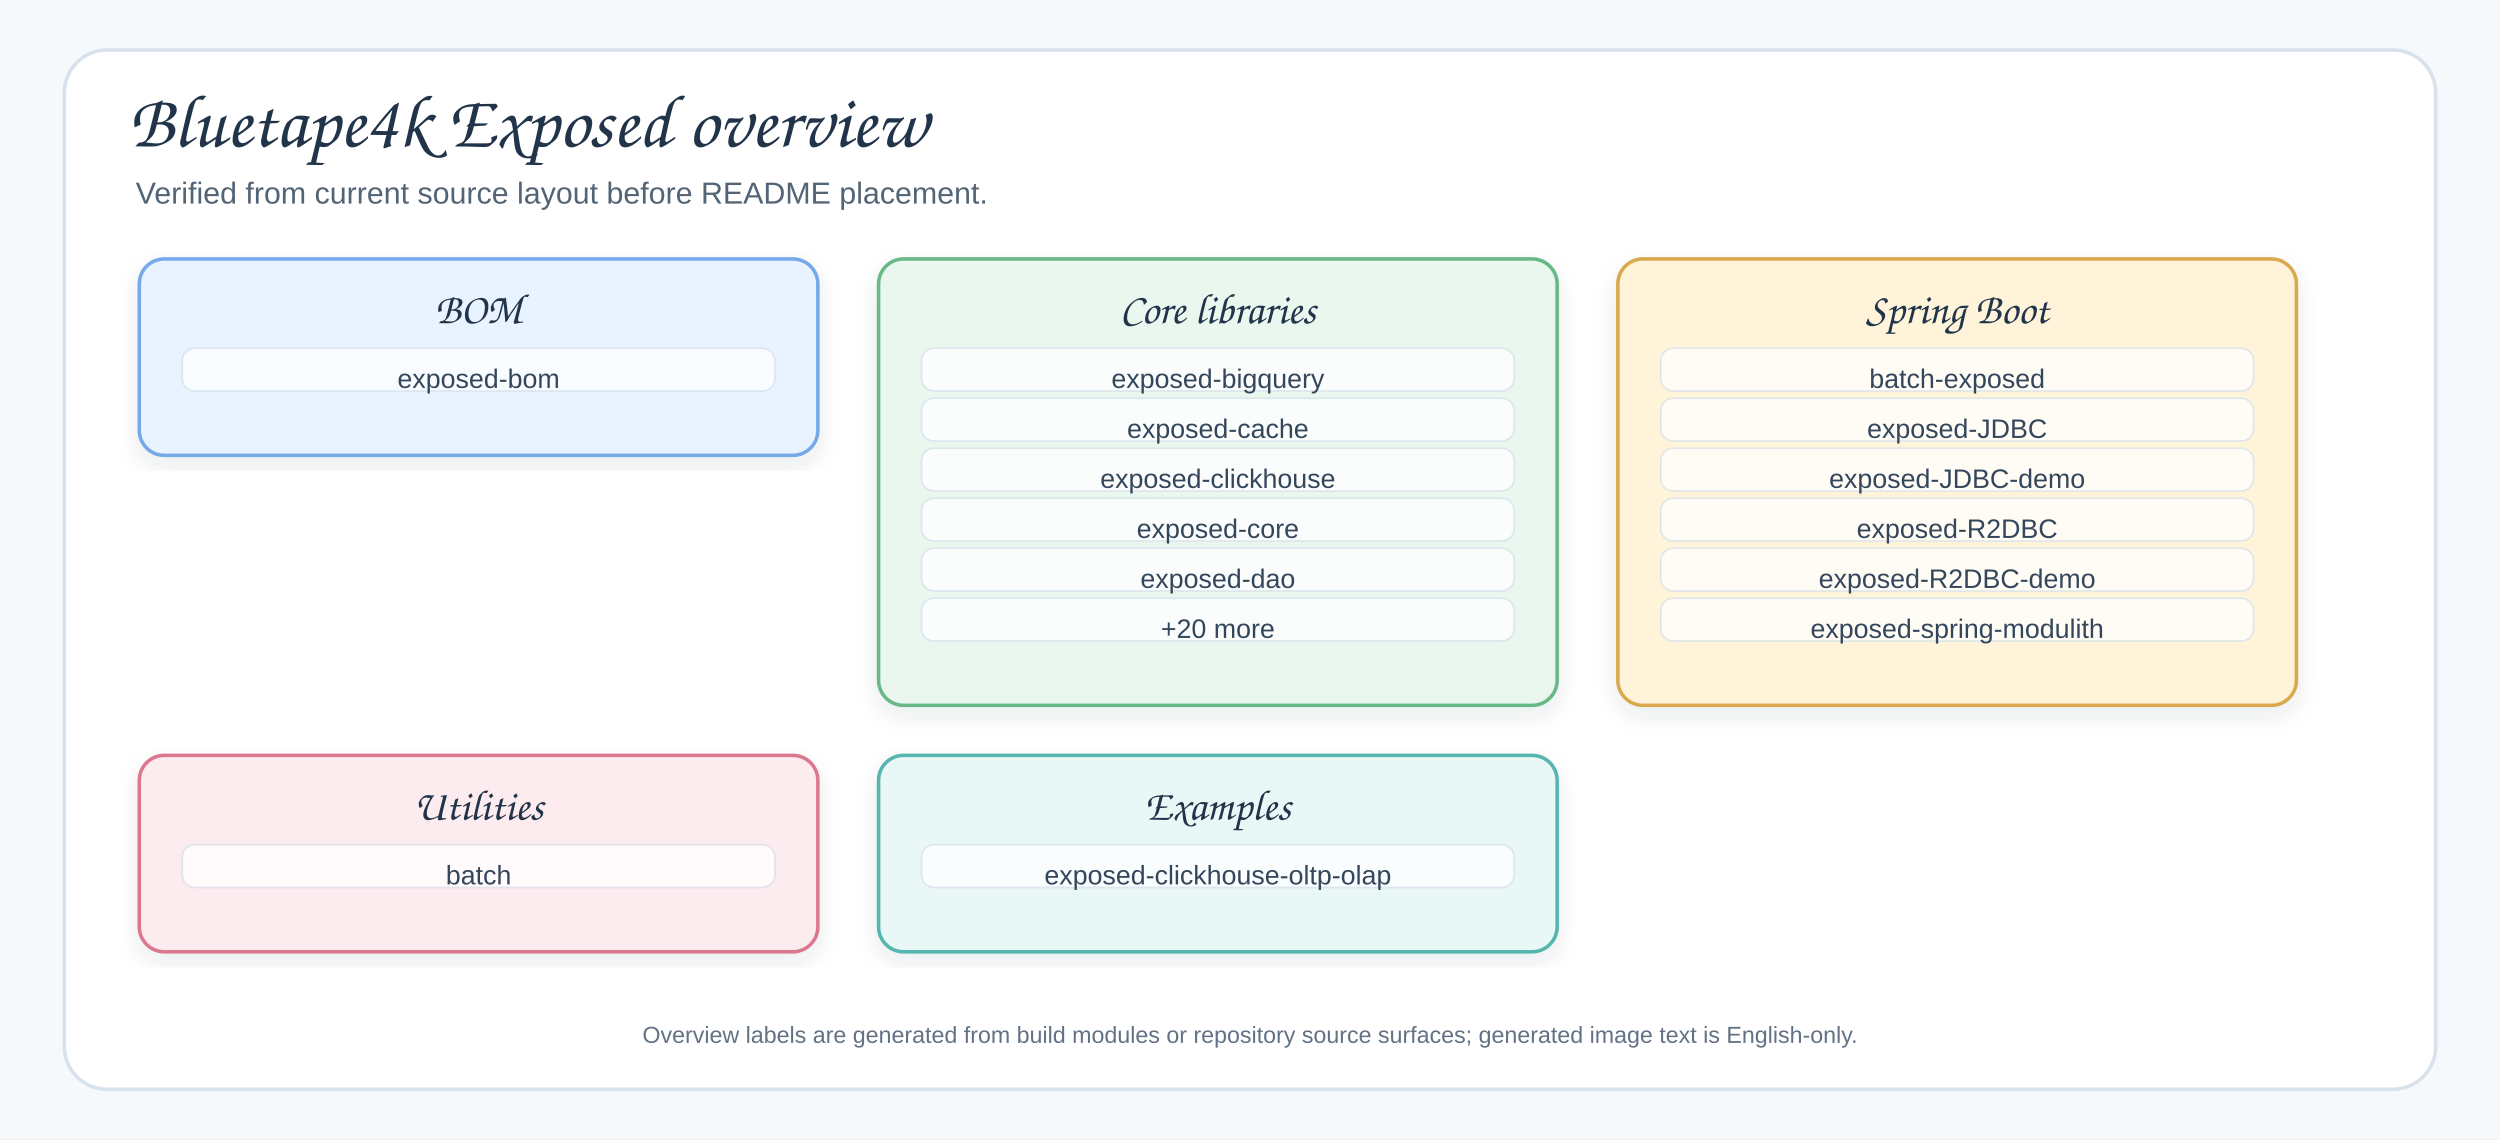
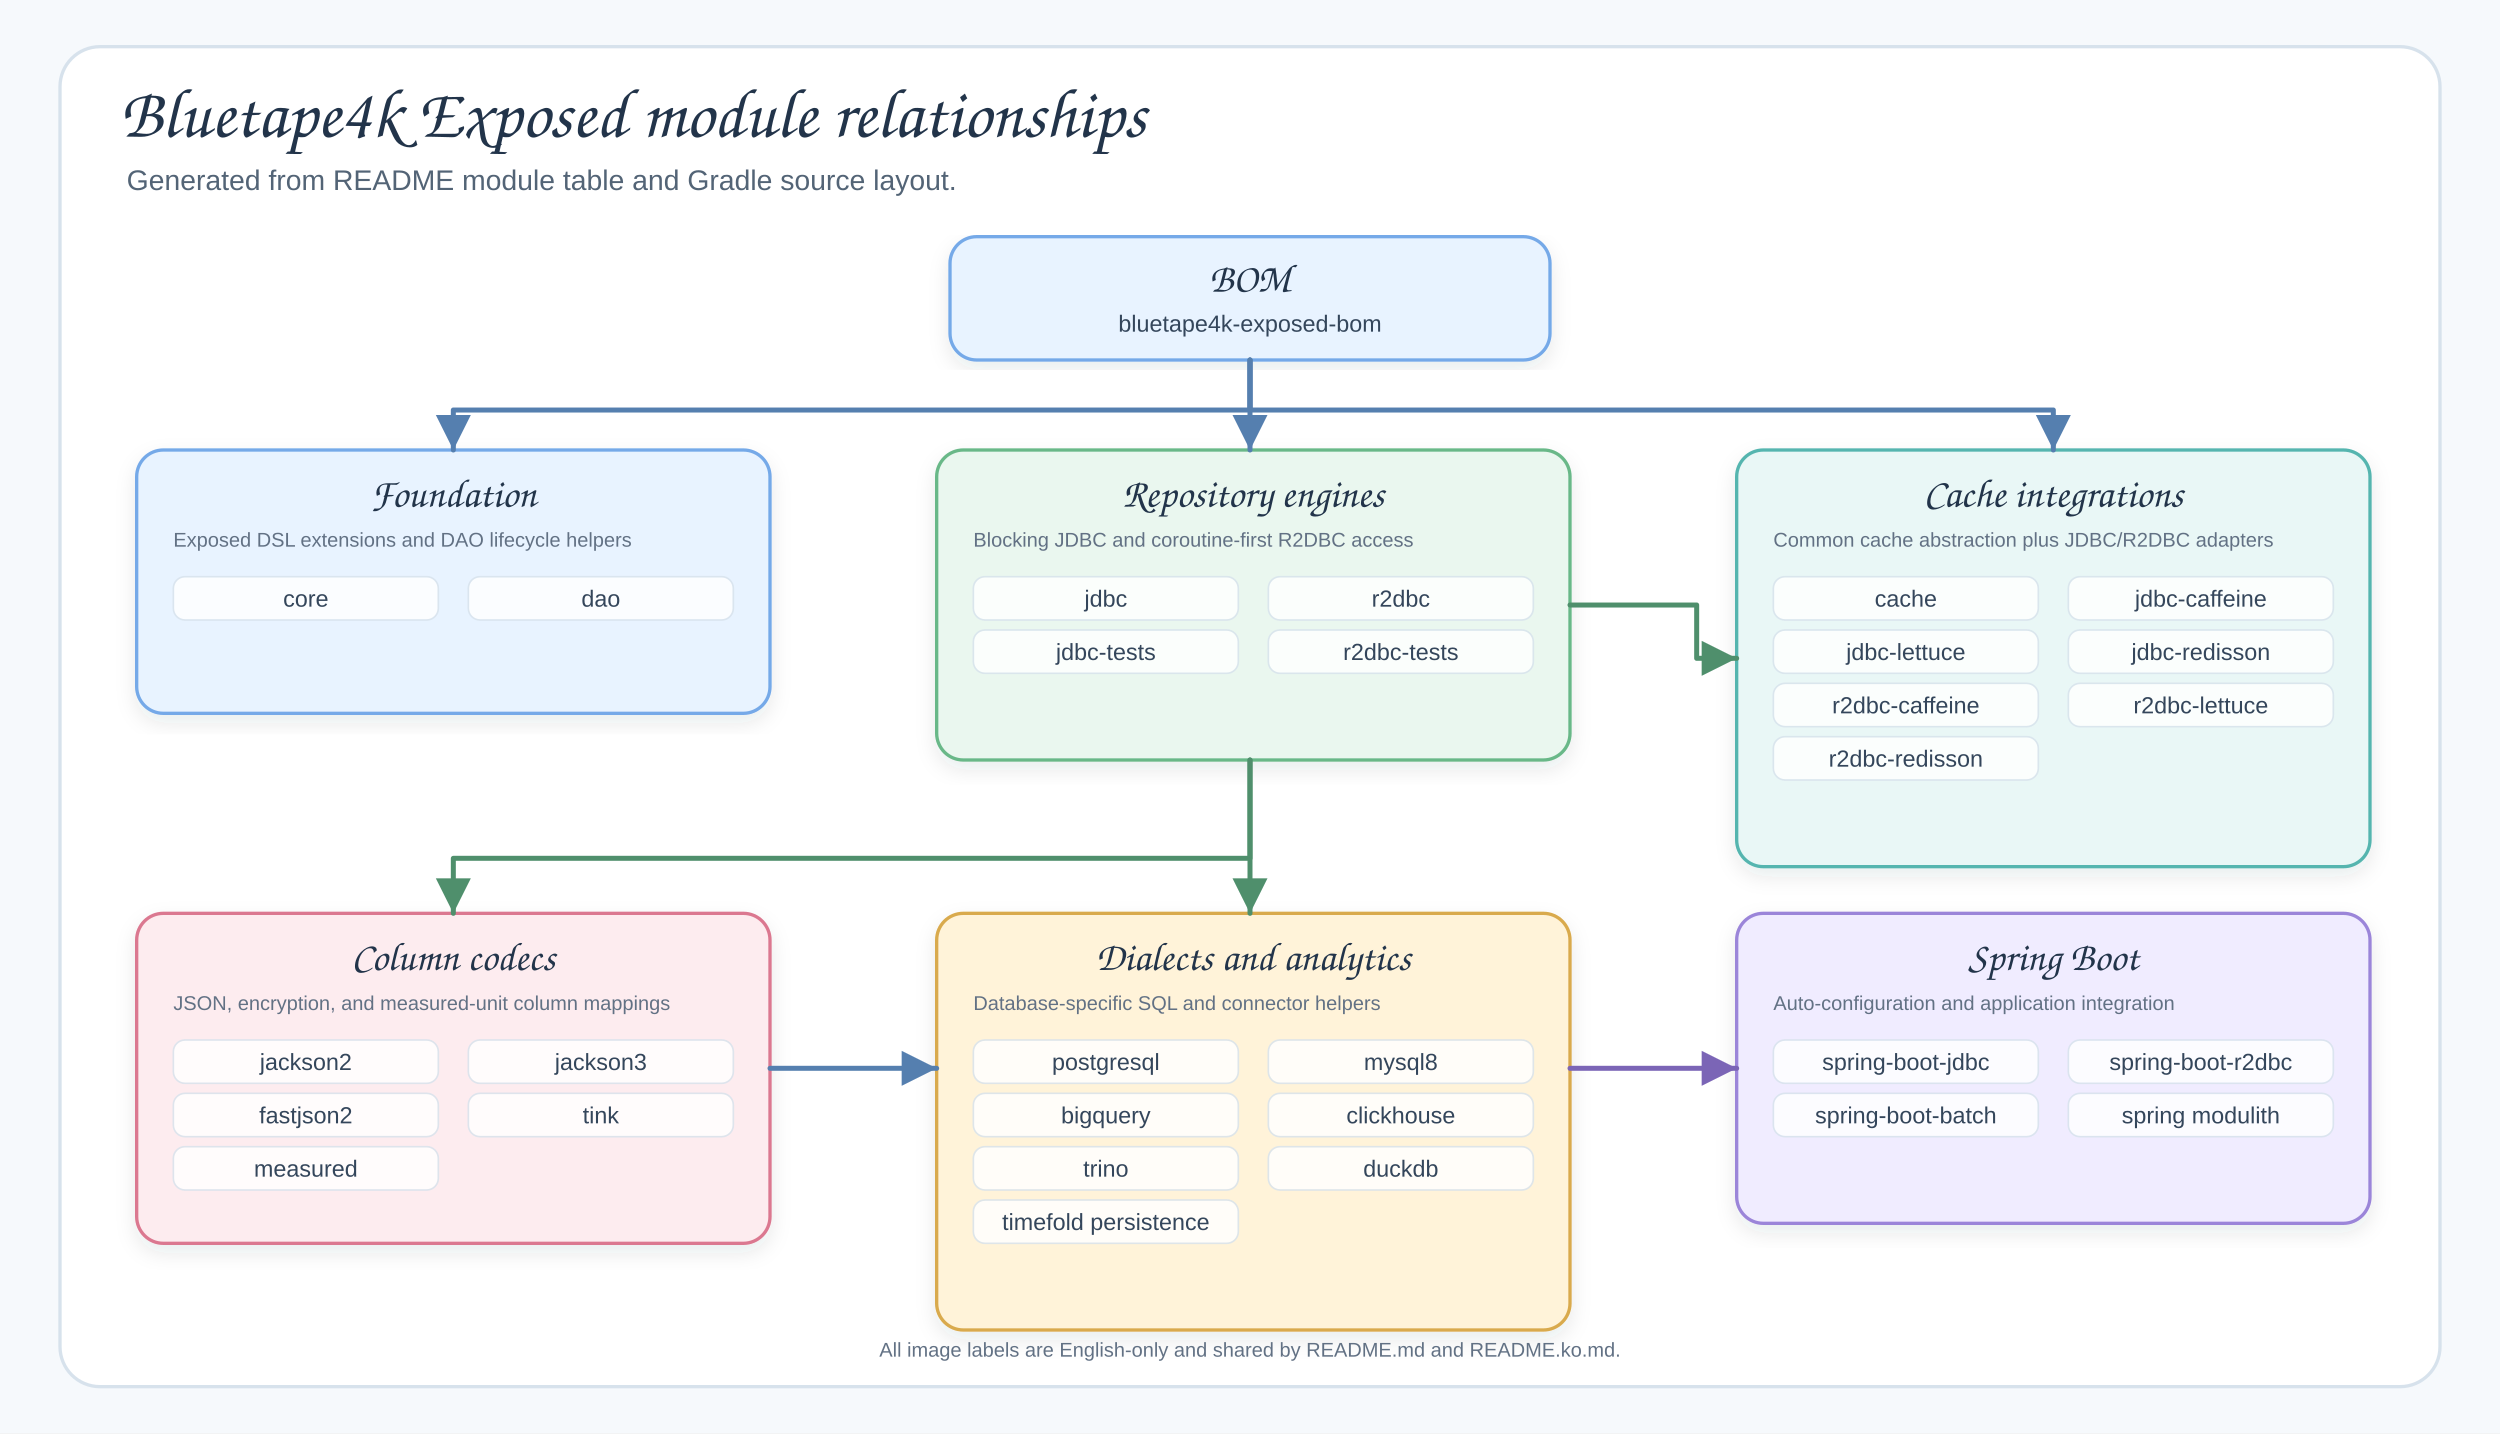
- <svg xmlns="http://www.w3.org/2000/svg" width="1400" height="638" viewBox="0 0 1400 638" role="img" aria-labelledby="title desc">
+ <svg xmlns="http://www.w3.org/2000/svg" width="1500" height="860" viewBox="0 0 1500 860" role="img" aria-labelledby="title desc">
  <defs>
    <filter id="shadow" x="-8%" y="-8%" width="116%" height="116%">
      <feDropShadow dx="0" dy="5" stdDeviation="6" flood-color="#203040" flood-opacity="0.09" />
    </filter>
-     <style>.canvas{fill:#F6F9FC}.frame{fill:#FFFFFF;stroke:#D7E2EC;stroke-width:2}.title{font-family:"Architects Daughter","Comic Sans MS","Comic Sans",cursive;font-size:42px;fill:#22344A;font-weight:400}.subtitle{font-family:"Comic Sans MS","Comic Sans","Comic Neue",Arial,sans-serif;font-size:17px;fill:#536476;font-weight:400}.group{filter:url(#shadow);stroke-width:2}.gtitle{font-family:"Architects Daughter","Comic Sans MS","Comic Sans",cursive;font-size:24px;fill:#22344A;font-weight:400}.label{font-family:"Comic Sans MS","Comic Sans","Comic Neue",Arial,sans-serif;font-size:15px;fill:#34465B;font-weight:400}.small{font-family:"Comic Sans MS","Comic Sans","Comic Neue",Arial,sans-serif;font-size:13px;fill:#627184;font-weight:400}.axis{font-family:"Architects Daughter","Comic Sans MS","Comic Sans",cursive;font-size:22px;fill:#22344A;font-weight:400}</style>
+     <marker id="arrow-blue" markerWidth="9" markerHeight="9" refX="8" refY="4.5" orient="auto">
+       <path d="M1,1 L8,4.5 L1,8 Z" fill="#557FAF" />
+     </marker>
+     <marker id="arrow-green" markerWidth="9" markerHeight="9" refX="8" refY="4.5" orient="auto">
+       <path d="M1,1 L8,4.5 L1,8 Z" fill="#4F8F6C" />
+     </marker>
+     <marker id="arrow-purple" markerWidth="9" markerHeight="9" refX="8" refY="4.5" orient="auto">
+       <path d="M1,1 L8,4.5 L1,8 Z" fill="#7B65B6" />
+     </marker>
+     <style>.canvas{fill:#F6F9FC}.frame{fill:#FFFFFF;stroke:#D7E2EC;stroke-width:2}.title{font-family:"Architects Daughter","Comic Sans MS","Comic Sans",cursive;font-size:42px;fill:#22344A;font-weight:400}.subtitle{font-family:"Comic Sans MS","Comic Sans","Comic Neue",Arial,sans-serif;font-size:17px;fill:#536476;font-weight:400}.group{filter:url(#shadow)}.gtitle{font-family:"Architects Daughter","Comic Sans MS","Comic Sans",cursive;font-size:24px;fill:#22344A;font-weight:400}.label{font-family:"Comic Sans MS","Comic Sans","Comic Neue",Arial,sans-serif;font-size:14px;fill:#34465B;font-weight:400}.small{font-family:"Comic Sans MS","Comic Sans","Comic Neue",Arial,sans-serif;font-size:12px;fill:#627184;font-weight:400}.count{font-family:"Architects Daughter","Comic Sans MS","Comic Sans",cursive;font-size:26px;fill:#22344A;font-weight:400}.edge{fill:none;stroke-width:3;stroke-linecap:round;stroke-linejoin:round}</style>
  </defs>
-   <rect class="canvas" width="1400" height="638" />
-   <rect class="frame" x="36" y="28" width="1328" height="582" rx="24" />
-   <text class="title" x="72" y="82">Bluetape4k Exposed overview</text>
-   <text class="subtitle" x="76" y="114">Verified from current source layout before README placement.</text>
-   <g transform="translate(78,145)">
-     <rect class="group" x="0" y="0" width="380" height="110" rx="14" fill="#E8F3FF" stroke="#75A9E8" />
-     <text class="gtitle" x="190" y="36" text-anchor="middle">BOM</text>
-     <rect x="24" y="50" width="332" height="24" rx="7" fill="#FFFFFF" opacity="0.76" stroke="#D7E2EC" />
-     <text class="label" x="190" y="68" text-anchor="middle" dominant-baseline="middle">exposed-bom</text>
-   </g>
-   <g transform="translate(492,145)">
-     <rect class="group" x="0" y="0" width="380" height="250" rx="14" fill="#EAF7EF" stroke="#69B888" />
-     <text class="gtitle" x="190" y="36" text-anchor="middle">Core libraries</text>
-     <rect x="24" y="50" width="332" height="24" rx="7" fill="#FFFFFF" opacity="0.76" stroke="#D7E2EC" />
-     <text class="label" x="190" y="68" text-anchor="middle" dominant-baseline="middle">exposed-bigquery</text>
-     <rect x="24" y="78" width="332" height="24" rx="7" fill="#FFFFFF" opacity="0.76" stroke="#D7E2EC" />
-     <text class="label" x="190" y="96" text-anchor="middle" dominant-baseline="middle">exposed-cache</text>
-     <rect x="24" y="106" width="332" height="24" rx="7" fill="#FFFFFF" opacity="0.76" stroke="#D7E2EC" />
-     <text class="label" x="190" y="124" text-anchor="middle" dominant-baseline="middle">exposed-clickhouse</text>
-     <rect x="24" y="134" width="332" height="24" rx="7" fill="#FFFFFF" opacity="0.76" stroke="#D7E2EC" />
-     <text class="label" x="190" y="152" text-anchor="middle" dominant-baseline="middle">exposed-core</text>
-     <rect x="24" y="162" width="332" height="24" rx="7" fill="#FFFFFF" opacity="0.76" stroke="#D7E2EC" />
-     <text class="label" x="190" y="180" text-anchor="middle" dominant-baseline="middle">exposed-dao</text>
-     <rect x="24" y="190" width="332" height="24" rx="7" fill="#FFFFFF" opacity="0.76" stroke="#D7E2EC" />
-     <text class="label" x="190" y="208" text-anchor="middle" dominant-baseline="middle">+20 more</text>
-   </g>
-   <g transform="translate(906,145)">
-     <rect class="group" x="0" y="0" width="380" height="250" rx="14" fill="#FFF3D9" stroke="#D9AA4D" />
-     <text class="gtitle" x="190" y="36" text-anchor="middle">Spring Boot</text>
-     <rect x="24" y="50" width="332" height="24" rx="7" fill="#FFFFFF" opacity="0.76" stroke="#D7E2EC" />
-     <text class="label" x="190" y="68" text-anchor="middle" dominant-baseline="middle">batch-exposed</text>
-     <rect x="24" y="78" width="332" height="24" rx="7" fill="#FFFFFF" opacity="0.76" stroke="#D7E2EC" />
-     <text class="label" x="190" y="96" text-anchor="middle" dominant-baseline="middle">exposed-JDBC</text>
-     <rect x="24" y="106" width="332" height="24" rx="7" fill="#FFFFFF" opacity="0.76" stroke="#D7E2EC" />
-     <text class="label" x="190" y="124" text-anchor="middle" dominant-baseline="middle">exposed-JDBC-demo</text>
-     <rect x="24" y="134" width="332" height="24" rx="7" fill="#FFFFFF" opacity="0.76" stroke="#D7E2EC" />
-     <text class="label" x="190" y="152" text-anchor="middle" dominant-baseline="middle">exposed-R2DBC</text>
-     <rect x="24" y="162" width="332" height="24" rx="7" fill="#FFFFFF" opacity="0.76" stroke="#D7E2EC" />
-     <text class="label" x="190" y="180" text-anchor="middle" dominant-baseline="middle">exposed-R2DBC-demo</text>
-     <rect x="24" y="190" width="332" height="24" rx="7" fill="#FFFFFF" opacity="0.76" stroke="#D7E2EC" />
-     <text class="label" x="190" y="208" text-anchor="middle" dominant-baseline="middle">exposed-spring-modulith</text>
-   </g>
-   <g transform="translate(78,423)">
-     <rect class="group" x="0" y="0" width="380" height="110" rx="14" fill="#FDECEF" stroke="#DB7890" />
-     <text class="gtitle" x="190" y="36" text-anchor="middle">Utilities</text>
-     <rect x="24" y="50" width="332" height="24" rx="7" fill="#FFFFFF" opacity="0.76" stroke="#D7E2EC" />
-     <text class="label" x="190" y="68" text-anchor="middle" dominant-baseline="middle">batch</text>
-   </g>
-   <g transform="translate(492,423)">
-     <rect class="group" x="0" y="0" width="380" height="110" rx="14" fill="#E9F7F6" stroke="#55B5AF" />
-     <text class="gtitle" x="190" y="36" text-anchor="middle">Examples</text>
-     <rect x="24" y="50" width="332" height="24" rx="7" fill="#FFFFFF" opacity="0.76" stroke="#D7E2EC" />
-     <text class="label" x="190" y="68" text-anchor="middle" dominant-baseline="middle">exposed-clickhouse-oltp-olap</text>
-   </g>
-   <text class="small" x="700.0" y="584" text-anchor="middle">Overview labels are generated from build modules or repository source surfaces; generated image text is English-only.</text>
+   <rect class="canvas" width="1500" height="860" />
+   <rect class="frame" x="36" y="28" width="1428" height="804" rx="24" />
+   <text class="title" x="72" y="82" text-anchor="start">Bluetape4k Exposed module relationships</text>
+   <text class="subtitle" x="76" y="114" text-anchor="start">Generated from README module table and Gradle source layout.</text>
+   <rect class="group" x="570" y="142" width="360" height="74" rx="16" fill="#E8F3FF" stroke="#75A9E8" stroke-width="2" />
+   <text class="gtitle" x="750" y="175" text-anchor="middle">BOM</text>
+   <text class="label" x="750" y="199" text-anchor="middle">bluetape4k-exposed-bom</text>
+   <rect class="group" x="82" y="270" width="380" height="158" rx="16" fill="#E8F3FF" stroke="#75A9E8" stroke-width="2" />
+   <text class="gtitle" x="272" y="304" text-anchor="middle">Foundation</text>
+   <text class="small" x="104" y="328" text-anchor="start">Exposed DSL extensions and DAO lifecycle helpers</text>
+   <rect x="104" y="346" width="159" height="26" rx="7" fill="#FFFFFF" opacity="0.83" stroke="#D7E2EC" />
+   <text class="label" x="183.5" y="364" text-anchor="middle">core</text>
+   <rect x="281" y="346" width="159" height="26" rx="7" fill="#FFFFFF" opacity="0.83" stroke="#D7E2EC" />
+   <text class="label" x="360.5" y="364" text-anchor="middle">dao</text>
+   <rect class="group" x="562" y="270" width="380" height="186" rx="16" fill="#EAF7EF" stroke="#69B888" stroke-width="2" />
+   <text class="gtitle" x="752" y="304" text-anchor="middle">Repository engines</text>
+   <text class="small" x="584" y="328" text-anchor="start">Blocking JDBC and coroutine-first R2DBC access</text>
+   <rect x="584" y="346" width="159" height="26" rx="7" fill="#FFFFFF" opacity="0.83" stroke="#D7E2EC" />
+   <text class="label" x="663.5" y="364" text-anchor="middle">jdbc</text>
+   <rect x="761" y="346" width="159" height="26" rx="7" fill="#FFFFFF" opacity="0.83" stroke="#D7E2EC" />
+   <text class="label" x="840.5" y="364" text-anchor="middle">r2dbc</text>
+   <rect x="584" y="378" width="159" height="26" rx="7" fill="#FFFFFF" opacity="0.83" stroke="#D7E2EC" />
+   <text class="label" x="663.5" y="396" text-anchor="middle">jdbc-tests</text>
+   <rect x="761" y="378" width="159" height="26" rx="7" fill="#FFFFFF" opacity="0.83" stroke="#D7E2EC" />
+   <text class="label" x="840.5" y="396" text-anchor="middle">r2dbc-tests</text>
+   <rect class="group" x="1042" y="270" width="380" height="250" rx="16" fill="#E9F7F6" stroke="#55B5AF" stroke-width="2" />
+   <text class="gtitle" x="1232" y="304" text-anchor="middle">Cache integrations</text>
+   <text class="small" x="1064" y="328" text-anchor="start">Common cache abstraction plus JDBC/R2DBC adapters</text>
+   <rect x="1064" y="346" width="159" height="26" rx="7" fill="#FFFFFF" opacity="0.83" stroke="#D7E2EC" />
+   <text class="label" x="1143.5" y="364" text-anchor="middle">cache</text>
+   <rect x="1241" y="346" width="159" height="26" rx="7" fill="#FFFFFF" opacity="0.83" stroke="#D7E2EC" />
+   <text class="label" x="1320.5" y="364" text-anchor="middle">jdbc-caffeine</text>
+   <rect x="1064" y="378" width="159" height="26" rx="7" fill="#FFFFFF" opacity="0.83" stroke="#D7E2EC" />
+   <text class="label" x="1143.5" y="396" text-anchor="middle">jdbc-lettuce</text>
+   <rect x="1241" y="378" width="159" height="26" rx="7" fill="#FFFFFF" opacity="0.83" stroke="#D7E2EC" />
+   <text class="label" x="1320.5" y="396" text-anchor="middle">jdbc-redisson</text>
+   <rect x="1064" y="410" width="159" height="26" rx="7" fill="#FFFFFF" opacity="0.83" stroke="#D7E2EC" />
+   <text class="label" x="1143.5" y="428" text-anchor="middle">r2dbc-caffeine</text>
+   <rect x="1241" y="410" width="159" height="26" rx="7" fill="#FFFFFF" opacity="0.83" stroke="#D7E2EC" />
+   <text class="label" x="1320.5" y="428" text-anchor="middle">r2dbc-lettuce</text>
+   <rect x="1064" y="442" width="159" height="26" rx="7" fill="#FFFFFF" opacity="0.83" stroke="#D7E2EC" />
+   <text class="label" x="1143.5" y="460" text-anchor="middle">r2dbc-redisson</text>
+   <rect class="group" x="82" y="548" width="380" height="198" rx="16" fill="#FDECEF" stroke="#DB7890" stroke-width="2" />
+   <text class="gtitle" x="272" y="582" text-anchor="middle">Column codecs</text>
+   <text class="small" x="104" y="606" text-anchor="start">JSON, encryption, and measured-unit column mappings</text>
+   <rect x="104" y="624" width="159" height="26" rx="7" fill="#FFFFFF" opacity="0.83" stroke="#D7E2EC" />
+   <text class="label" x="183.5" y="642" text-anchor="middle">jackson2</text>
+   <rect x="281" y="624" width="159" height="26" rx="7" fill="#FFFFFF" opacity="0.83" stroke="#D7E2EC" />
+   <text class="label" x="360.5" y="642" text-anchor="middle">jackson3</text>
+   <rect x="104" y="656" width="159" height="26" rx="7" fill="#FFFFFF" opacity="0.83" stroke="#D7E2EC" />
+   <text class="label" x="183.5" y="674" text-anchor="middle">fastjson2</text>
+   <rect x="281" y="656" width="159" height="26" rx="7" fill="#FFFFFF" opacity="0.83" stroke="#D7E2EC" />
+   <text class="label" x="360.5" y="674" text-anchor="middle">tink</text>
+   <rect x="104" y="688" width="159" height="26" rx="7" fill="#FFFFFF" opacity="0.83" stroke="#D7E2EC" />
+   <text class="label" x="183.5" y="706" text-anchor="middle">measured</text>
+   <rect class="group" x="562" y="548" width="380" height="250" rx="16" fill="#FFF3D9" stroke="#D9AA4D" stroke-width="2" />
+   <text class="gtitle" x="752" y="582" text-anchor="middle">Dialects and analytics</text>
+   <text class="small" x="584" y="606" text-anchor="start">Database-specific SQL and connector helpers</text>
+   <rect x="584" y="624" width="159" height="26" rx="7" fill="#FFFFFF" opacity="0.83" stroke="#D7E2EC" />
+   <text class="label" x="663.5" y="642" text-anchor="middle">postgresql</text>
+   <rect x="761" y="624" width="159" height="26" rx="7" fill="#FFFFFF" opacity="0.83" stroke="#D7E2EC" />
+   <text class="label" x="840.5" y="642" text-anchor="middle">mysql8</text>
+   <rect x="584" y="656" width="159" height="26" rx="7" fill="#FFFFFF" opacity="0.83" stroke="#D7E2EC" />
+   <text class="label" x="663.5" y="674" text-anchor="middle">bigquery</text>
+   <rect x="761" y="656" width="159" height="26" rx="7" fill="#FFFFFF" opacity="0.83" stroke="#D7E2EC" />
+   <text class="label" x="840.5" y="674" text-anchor="middle">clickhouse</text>
+   <rect x="584" y="688" width="159" height="26" rx="7" fill="#FFFFFF" opacity="0.83" stroke="#D7E2EC" />
+   <text class="label" x="663.5" y="706" text-anchor="middle">trino</text>
+   <rect x="761" y="688" width="159" height="26" rx="7" fill="#FFFFFF" opacity="0.83" stroke="#D7E2EC" />
+   <text class="label" x="840.5" y="706" text-anchor="middle">duckdb</text>
+   <rect x="584" y="720" width="159" height="26" rx="7" fill="#FFFFFF" opacity="0.83" stroke="#D7E2EC" />
+   <text class="label" x="663.5" y="738" text-anchor="middle">timefold persistence</text>
+   <rect class="group" x="1042" y="548" width="380" height="186" rx="16" fill="#F0ECFF" stroke="#9B85D9" stroke-width="2" />
+   <text class="gtitle" x="1232" y="582" text-anchor="middle">Spring Boot</text>
+   <text class="small" x="1064" y="606" text-anchor="start">Auto-configuration and application integration</text>
+   <rect x="1064" y="624" width="159" height="26" rx="7" fill="#FFFFFF" opacity="0.83" stroke="#D7E2EC" />
+   <text class="label" x="1143.5" y="642" text-anchor="middle">spring-boot-jdbc</text>
+   <rect x="1241" y="624" width="159" height="26" rx="7" fill="#FFFFFF" opacity="0.83" stroke="#D7E2EC" />
+   <text class="label" x="1320.5" y="642" text-anchor="middle">spring-boot-r2dbc</text>
+   <rect x="1064" y="656" width="159" height="26" rx="7" fill="#FFFFFF" opacity="0.83" stroke="#D7E2EC" />
+   <text class="label" x="1143.5" y="674" text-anchor="middle">spring-boot-batch</text>
+   <rect x="1241" y="656" width="159" height="26" rx="7" fill="#FFFFFF" opacity="0.83" stroke="#D7E2EC" />
+   <text class="label" x="1320.5" y="674" text-anchor="middle">spring modulith</text>
+   <path class="edge" d="M750 216 L750 246 L272 246 L272 270" stroke="#557FAF" marker-end="url(#arrow-blue)" />
+   <path class="edge" d="M750 216 L750 270" stroke="#557FAF" marker-end="url(#arrow-blue)" />
+   <path class="edge" d="M750 216 L750 246 L1232 246 L1232 270" stroke="#557FAF" marker-end="url(#arrow-blue)" />
+   <path class="edge" d="M750 456 L750 515 L272 515 L272 548" stroke="#4F8F6C" marker-end="url(#arrow-green)" />
+   <path class="edge" d="M750 456 L750 548" stroke="#4F8F6C" marker-end="url(#arrow-green)" />
+   <path class="edge" d="M942 363 L1018 363 L1018 395 L1042 395" stroke="#4F8F6C" marker-end="url(#arrow-green)" />
+   <path class="edge" d="M942 641 L1018 641 L1018 641 L1042 641" stroke="#7B65B6" marker-end="url(#arrow-purple)" />
+   <path class="edge" d="M462 641 L538 641 L538 641 L562 641" stroke="#557FAF" marker-end="url(#arrow-blue)" />
+   <text class="small" x="750" y="814" text-anchor="middle">All image labels are English-only and shared by README.md and README.ko.md.</text>
</svg>
